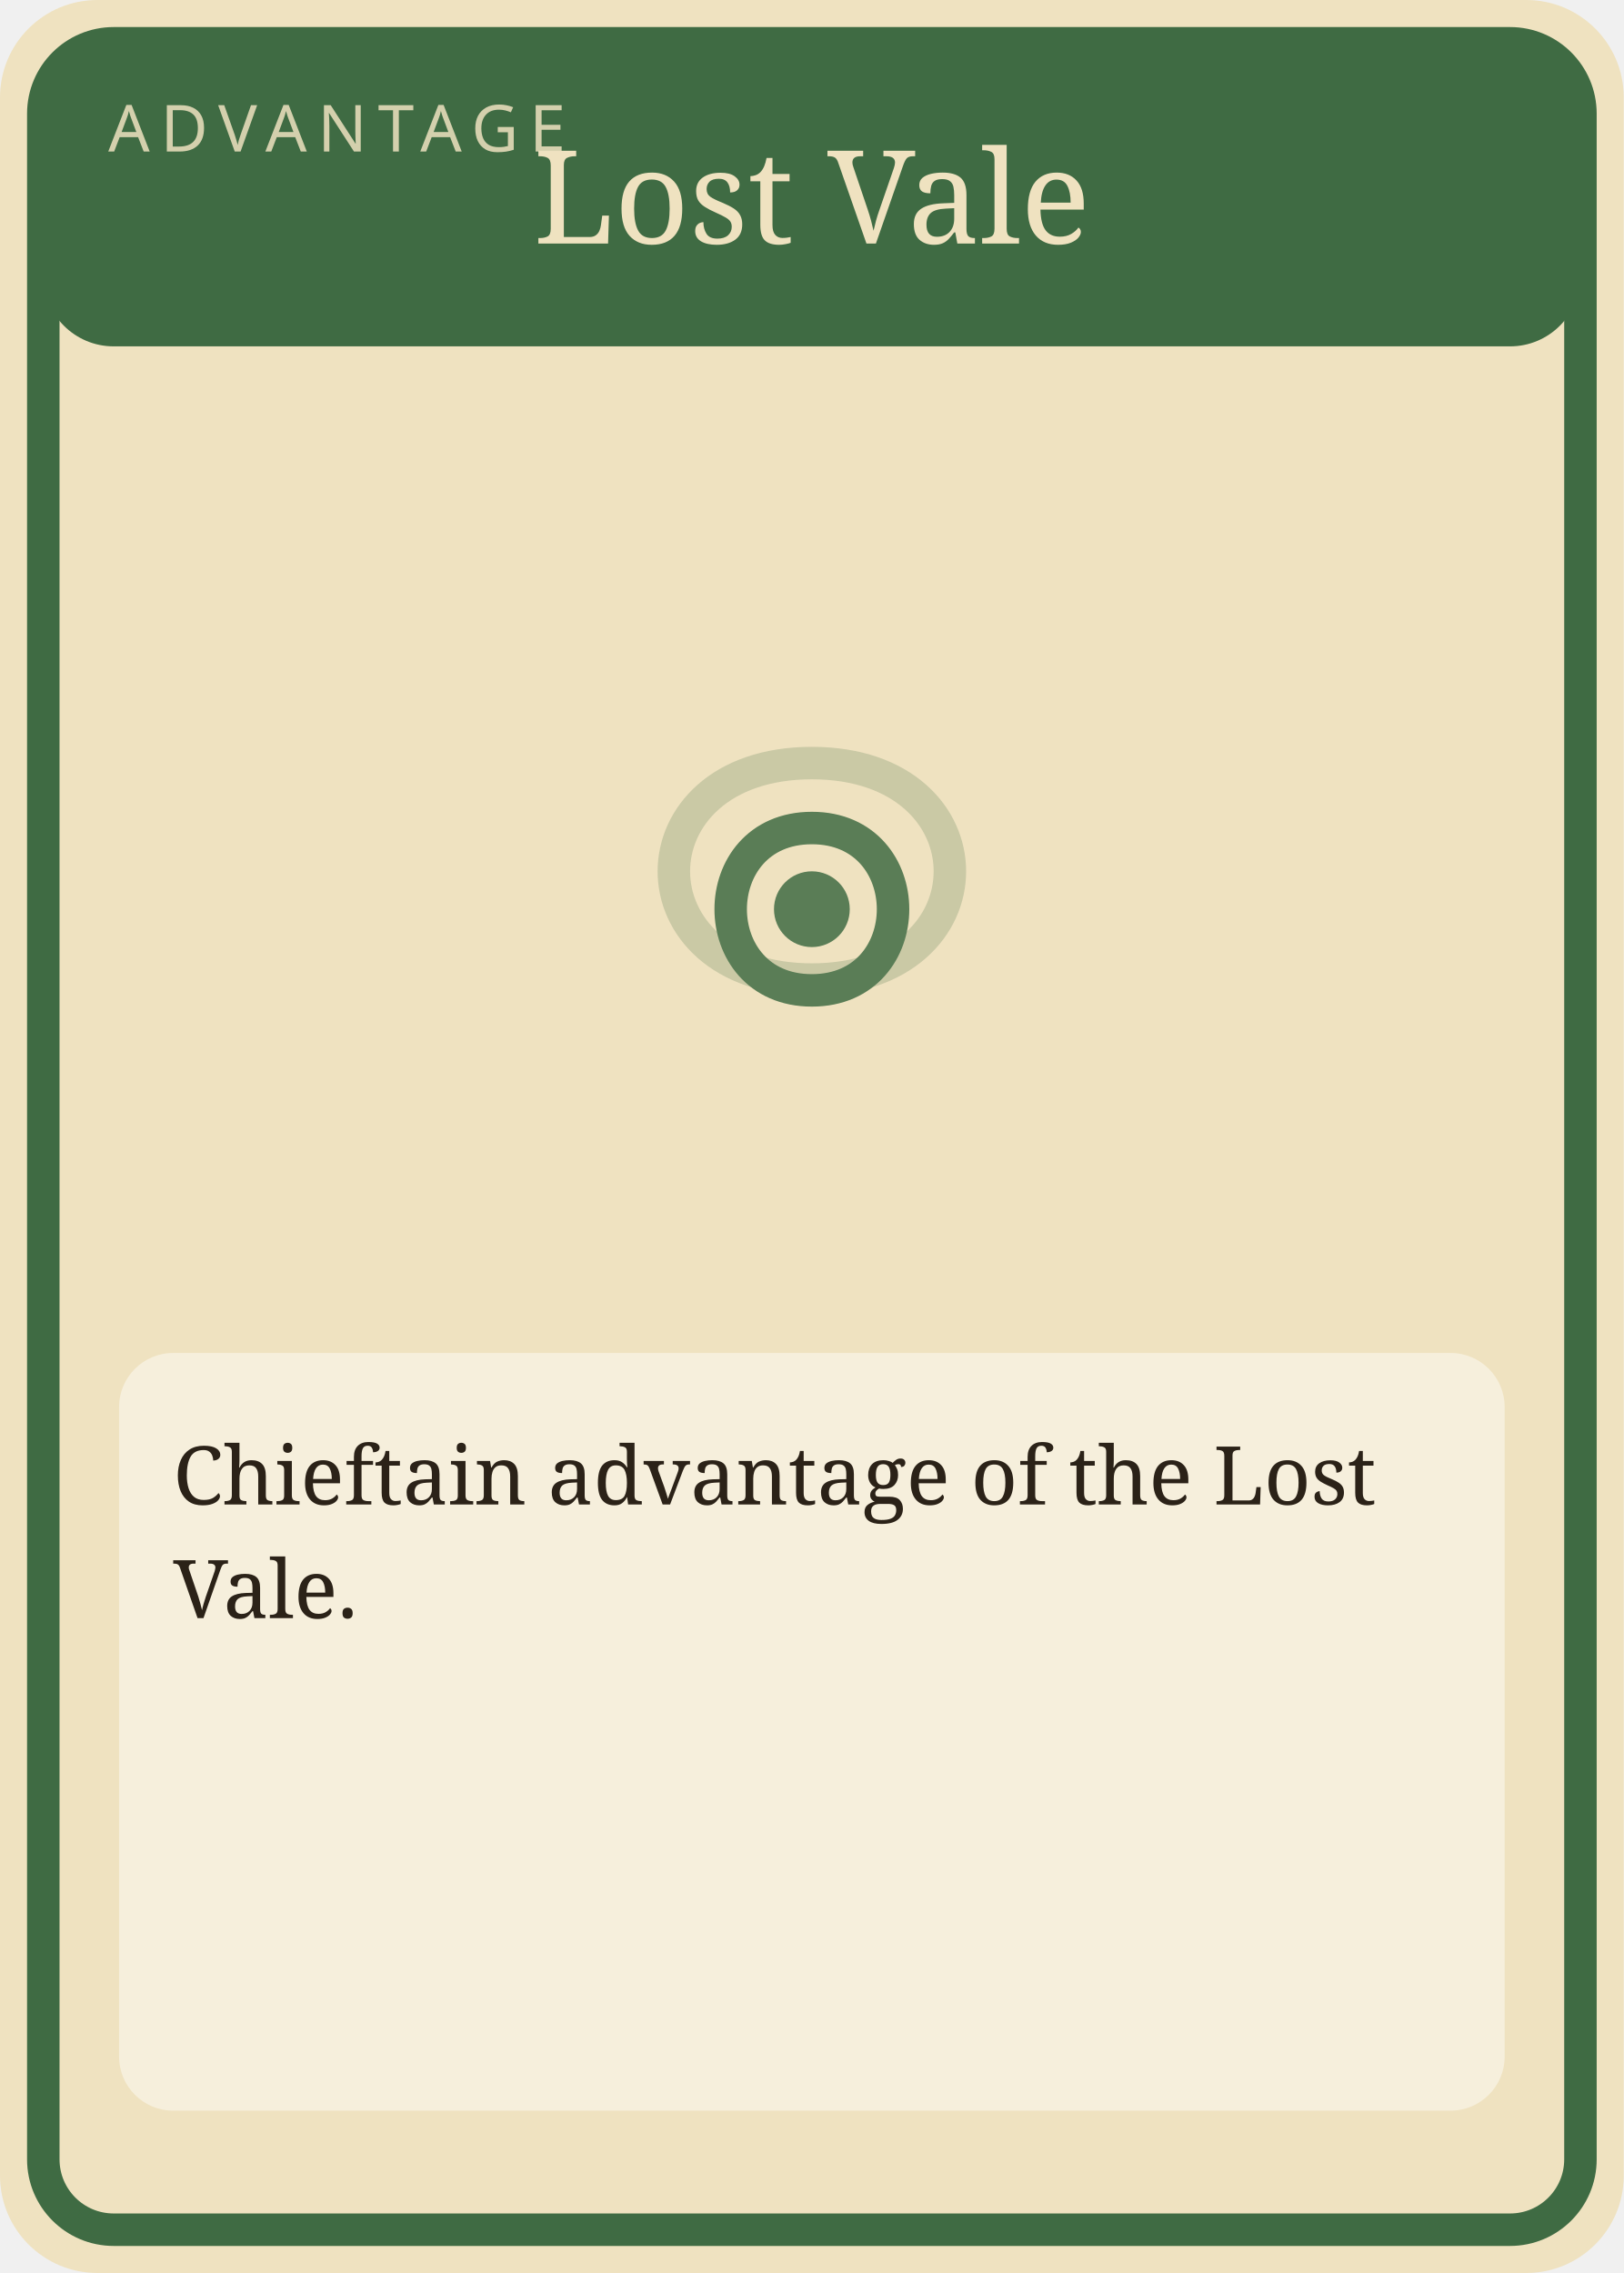
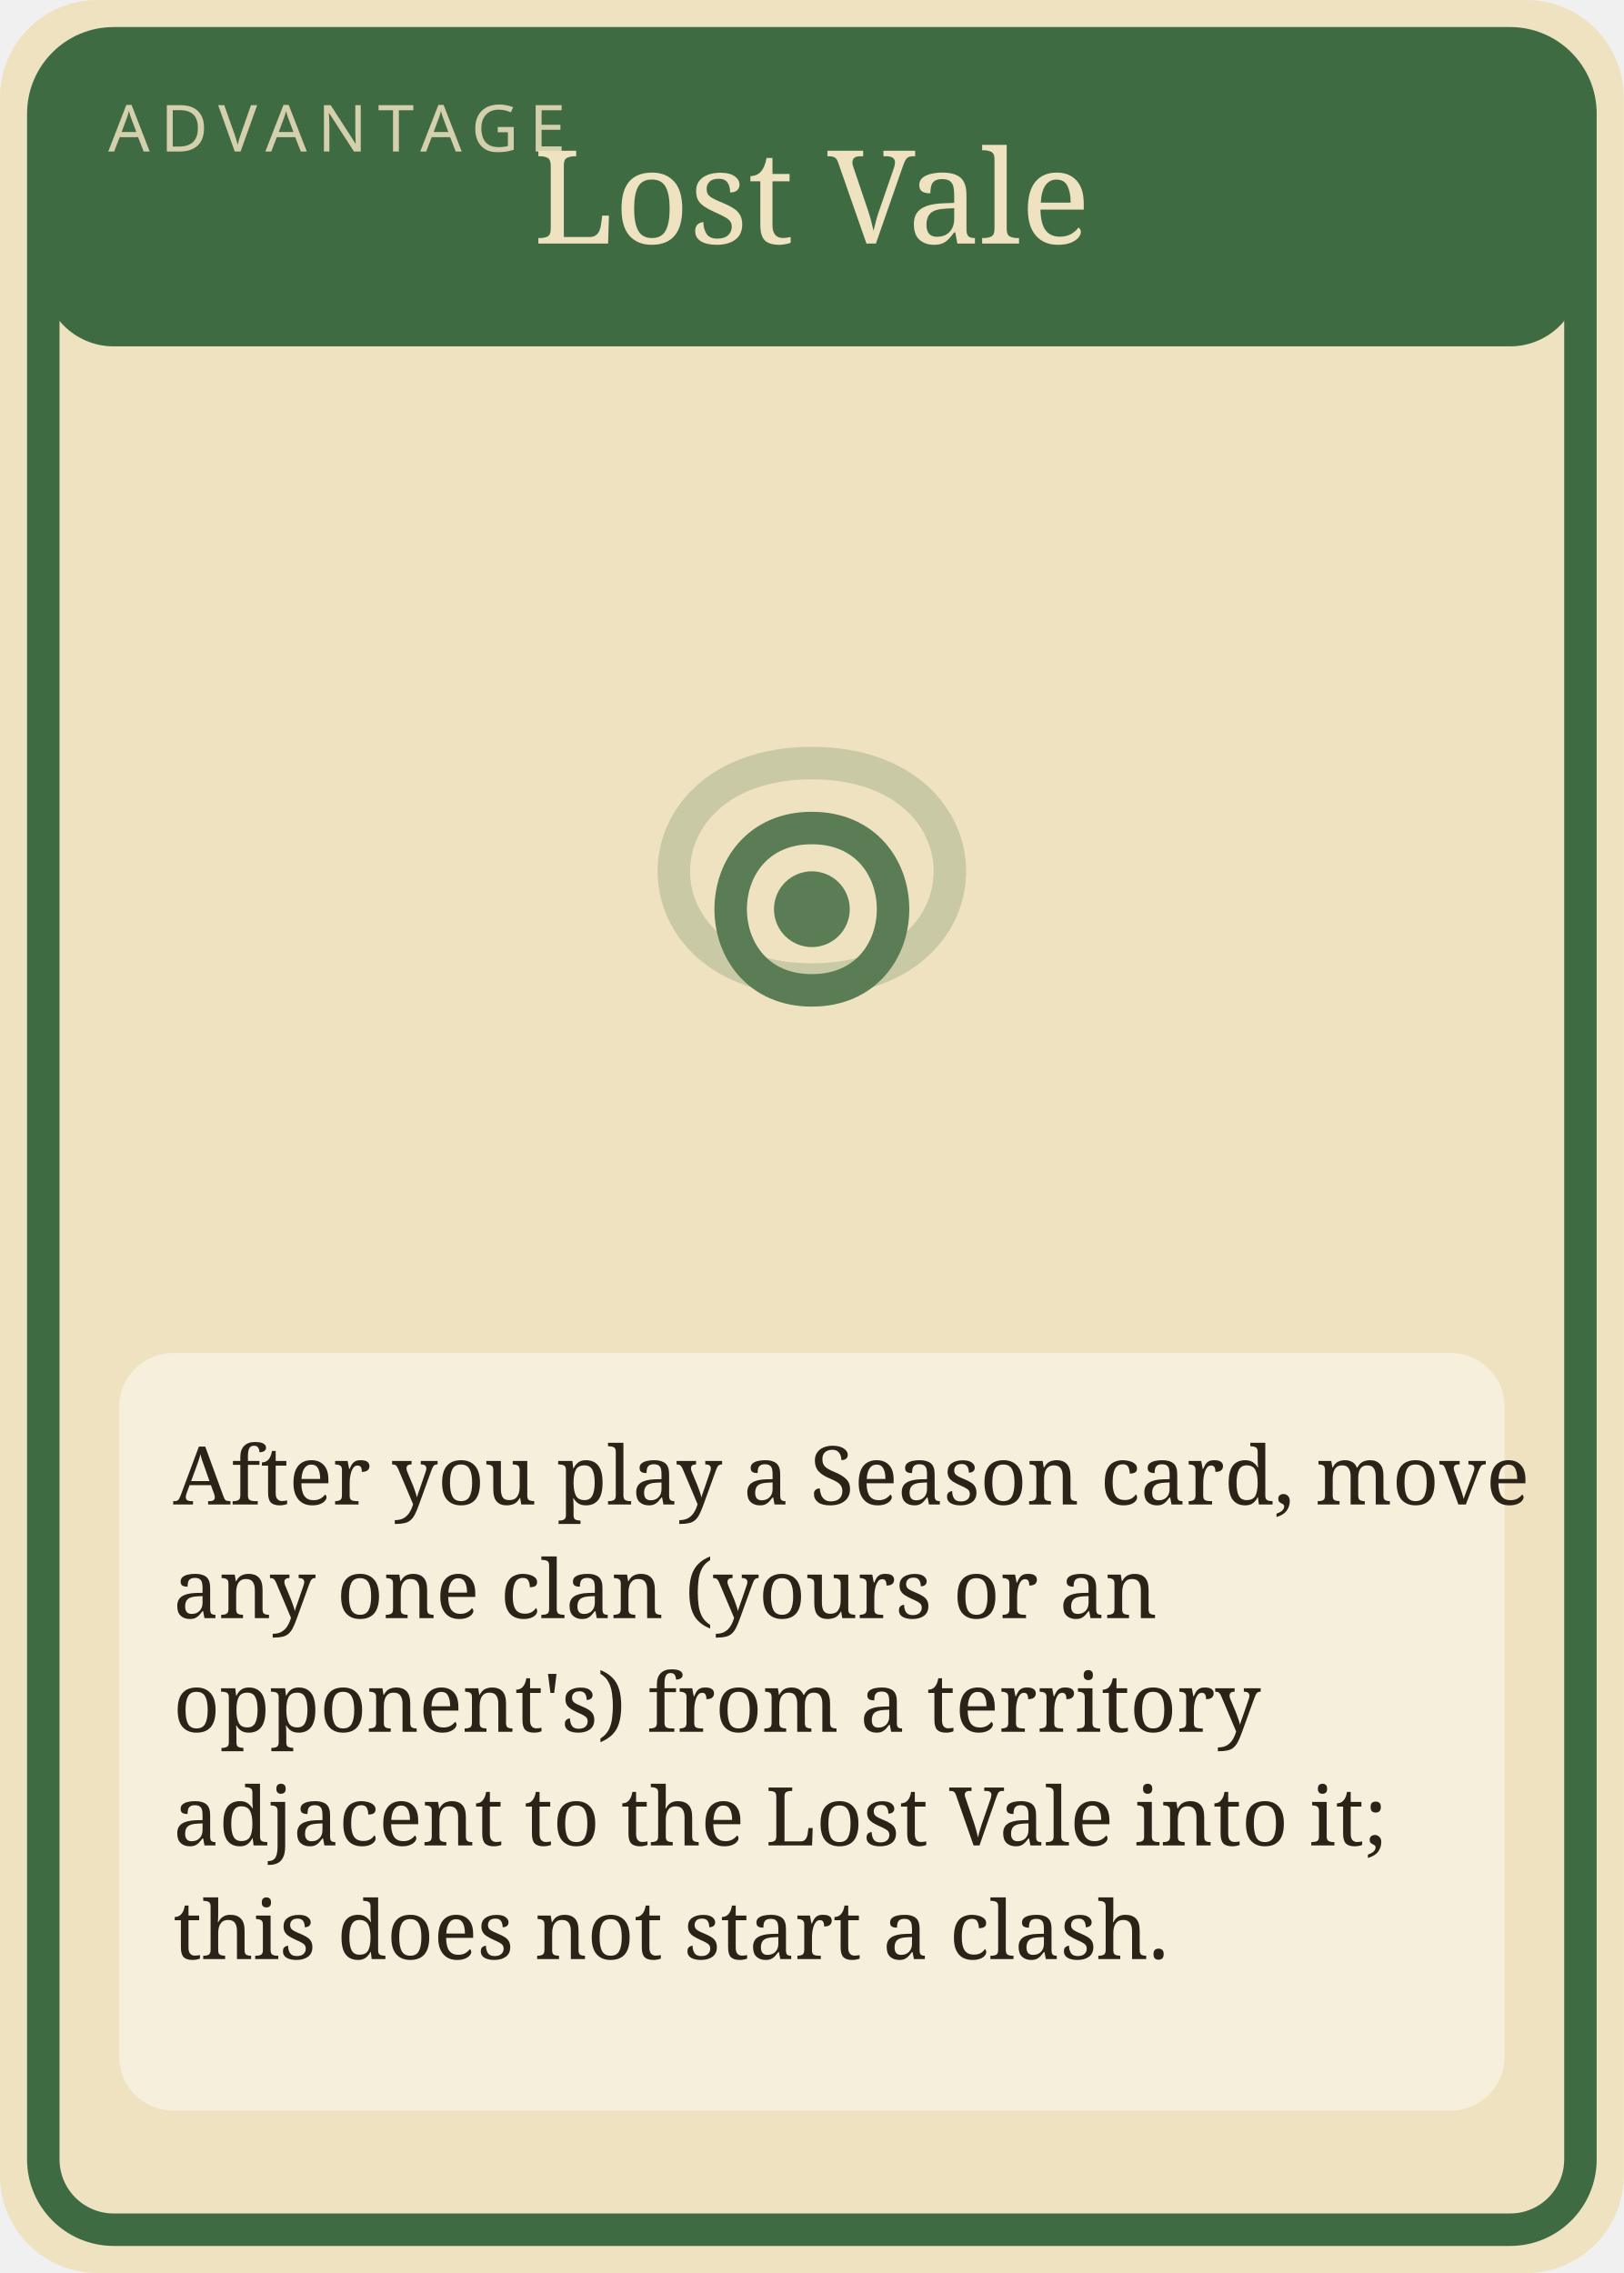
<svg xmlns="http://www.w3.org/2000/svg" width="300" height="420" viewBox="0 0 300 420">
  <rect width="300" height="420" rx="18" fill="#efe2c0" />
  <rect x="8" y="8" width="284" height="404" rx="13" fill="none" stroke="#3f6b43" stroke-width="6" />
  <rect x="8" y="8" width="284" height="56" rx="13" fill="#3f6b43" />
  <text x="150" y="45" text-anchor="middle" font-family="Georgia, serif" font-size="24" fill="#efe2c0">Lost Vale</text>
  <text x="20" y="28" font-family="sans-serif" font-size="12" letter-spacing="2" fill="#efe2c0" opacity="0.85">ADVANTAGE</text>
  <g transform="translate(150 175)" fill="none" stroke="#3f6b43" stroke-width="6" stroke-linecap="round" opacity="0.85">
    <path d="M0 -34 C34 -34 34 6 0 6 C-34 6 -34 -34 0 -34" opacity="0.25" />
    <path d="M0 -22 C20 -22 20 8 0 8 C-20 8 -20 -22 0 -22" />
    <circle cx="0" cy="-7" r="4" fill="#3f6b43" />
  </g>
  <rect x="22" y="250" width="256" height="140" rx="10" fill="#ffffff" opacity="0.45" />
  <text x="32" y="278" font-family="Georgia, serif" font-size="15" fill="#2b2218">
-     <tspan x="32" y="278">Chieftain advantage of the Lost</tspan>
-     <tspan x="32" y="299">Vale.</tspan>
+     <tspan x="32" y="278">After you play a Season card, move</tspan>
+     <tspan x="32" y="299">any one clan (yours or an</tspan>
+     <tspan x="32" y="320">opponent's) from a territory</tspan>
+     <tspan x="32" y="341">adjacent to the Lost Vale into it;</tspan>
+     <tspan x="32" y="362">this does not start a clash.</tspan>
  </text>
</svg>
